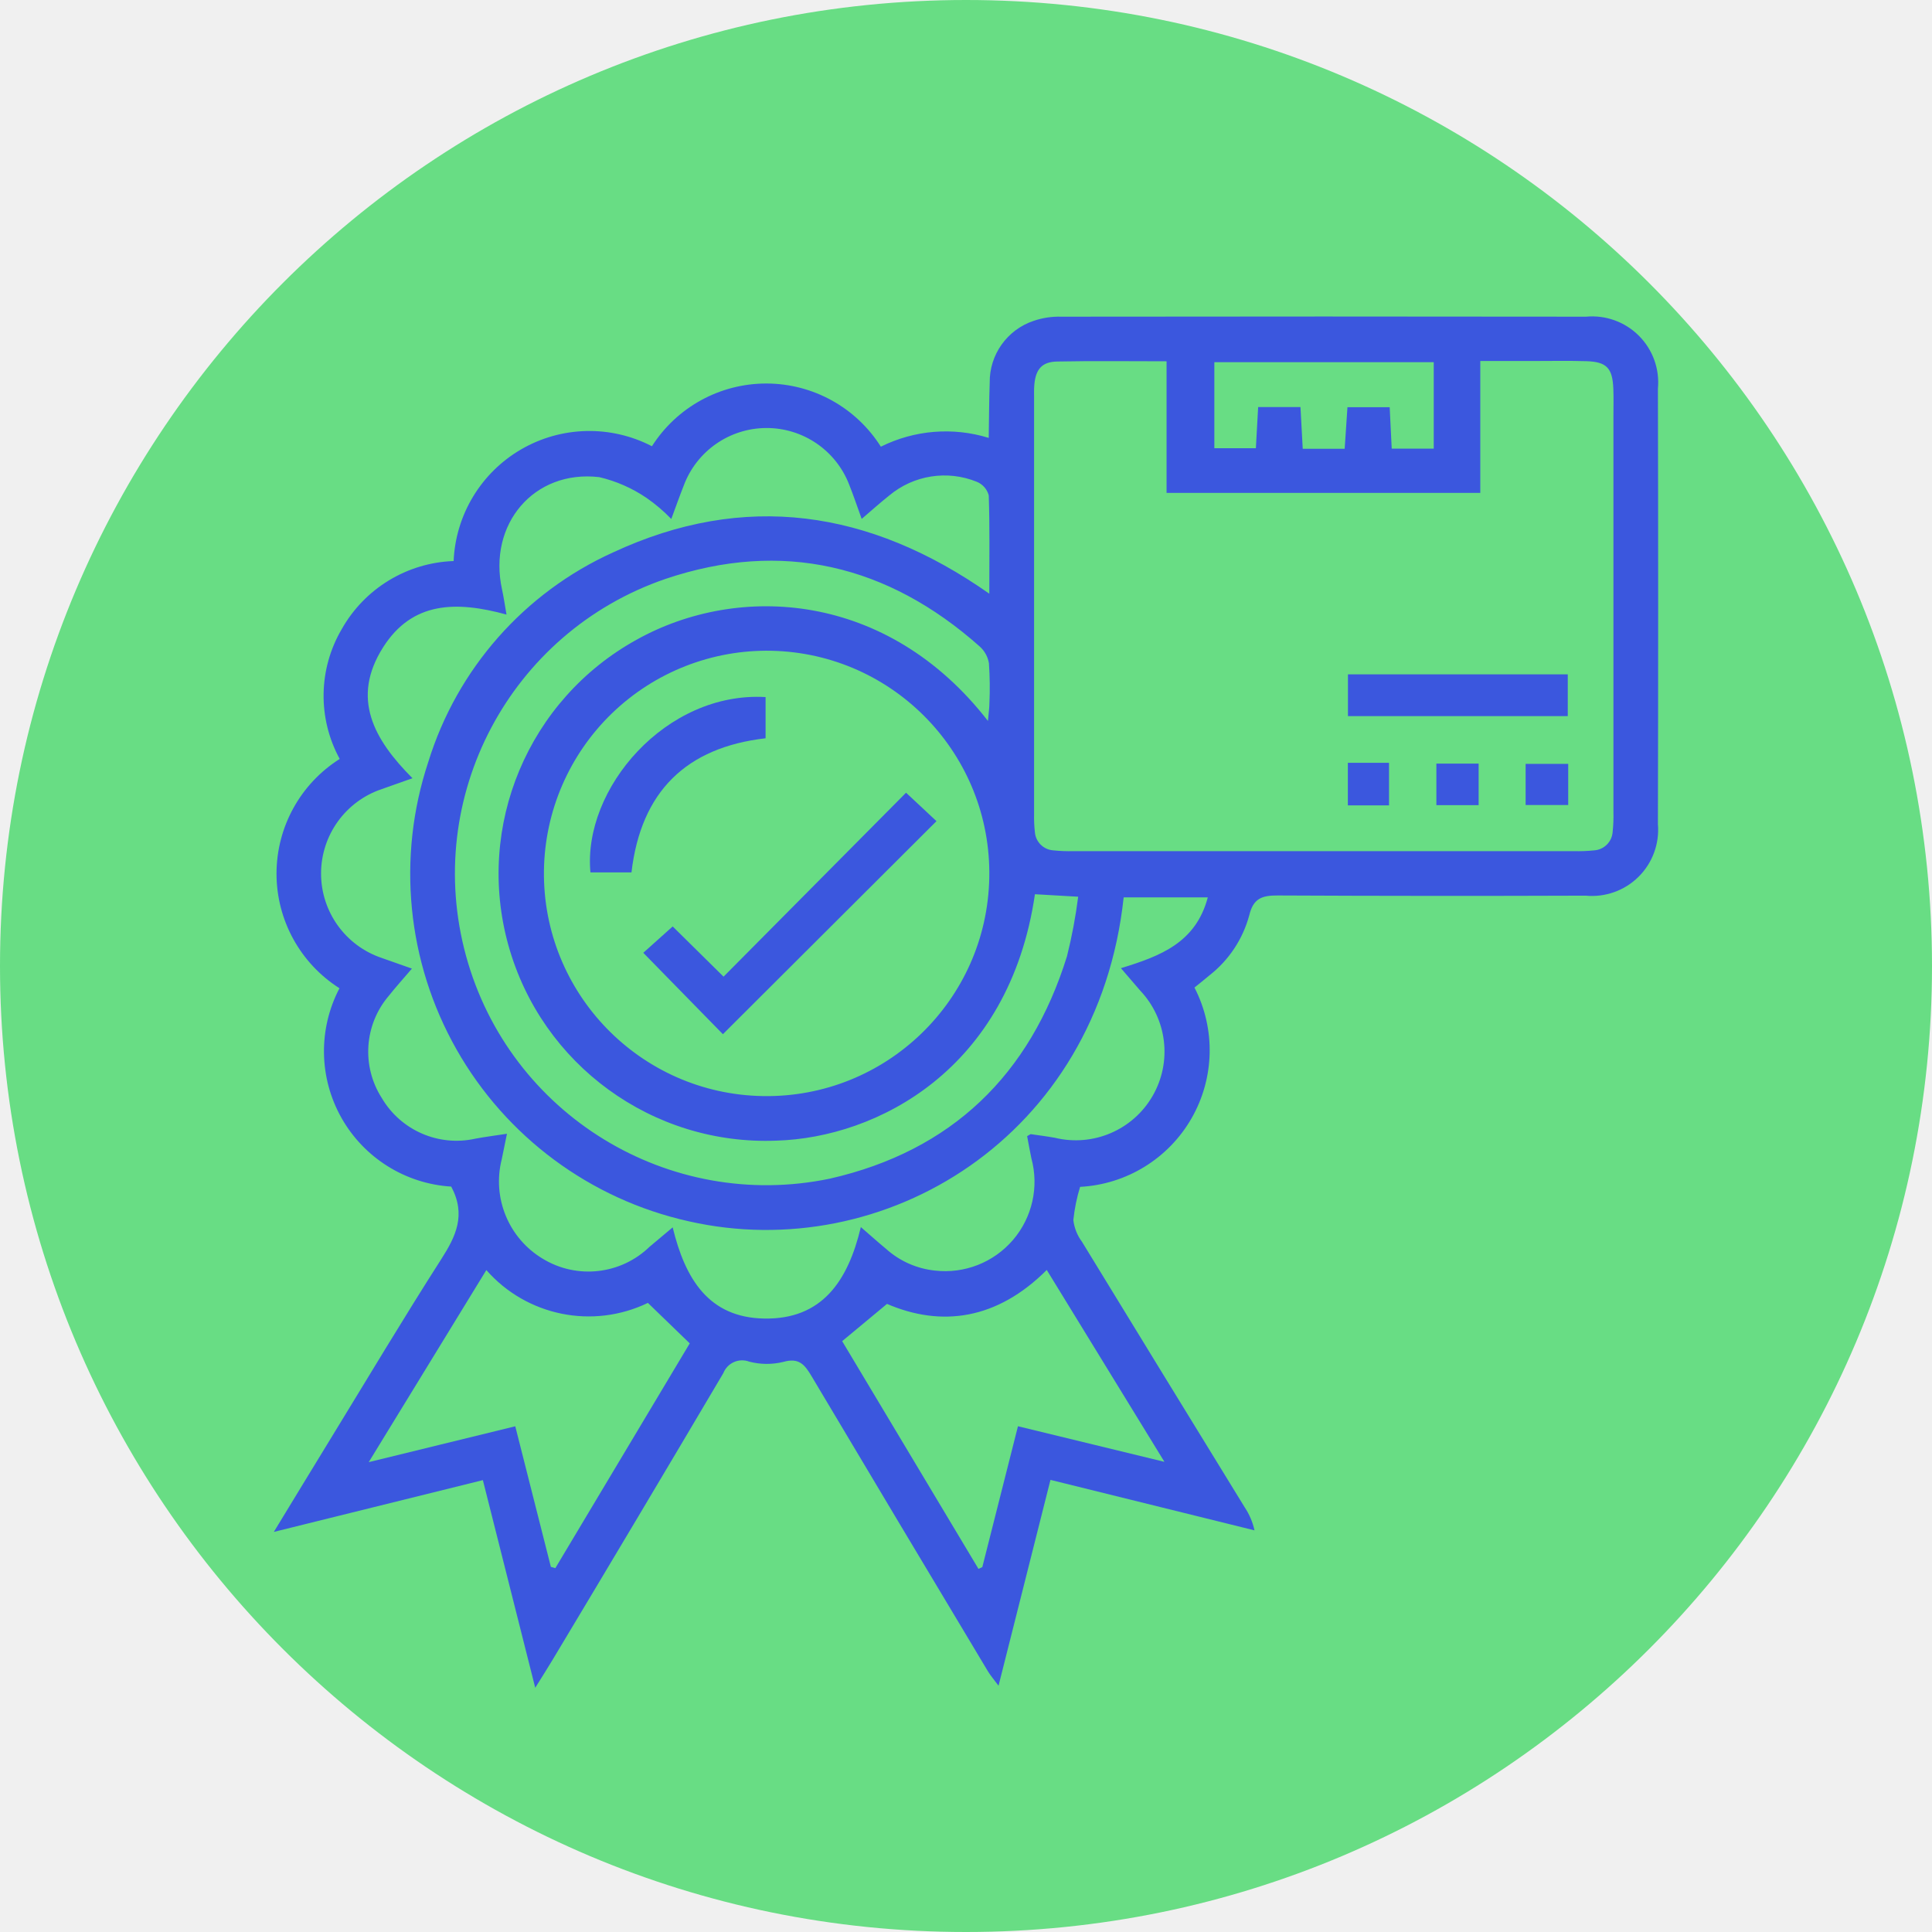
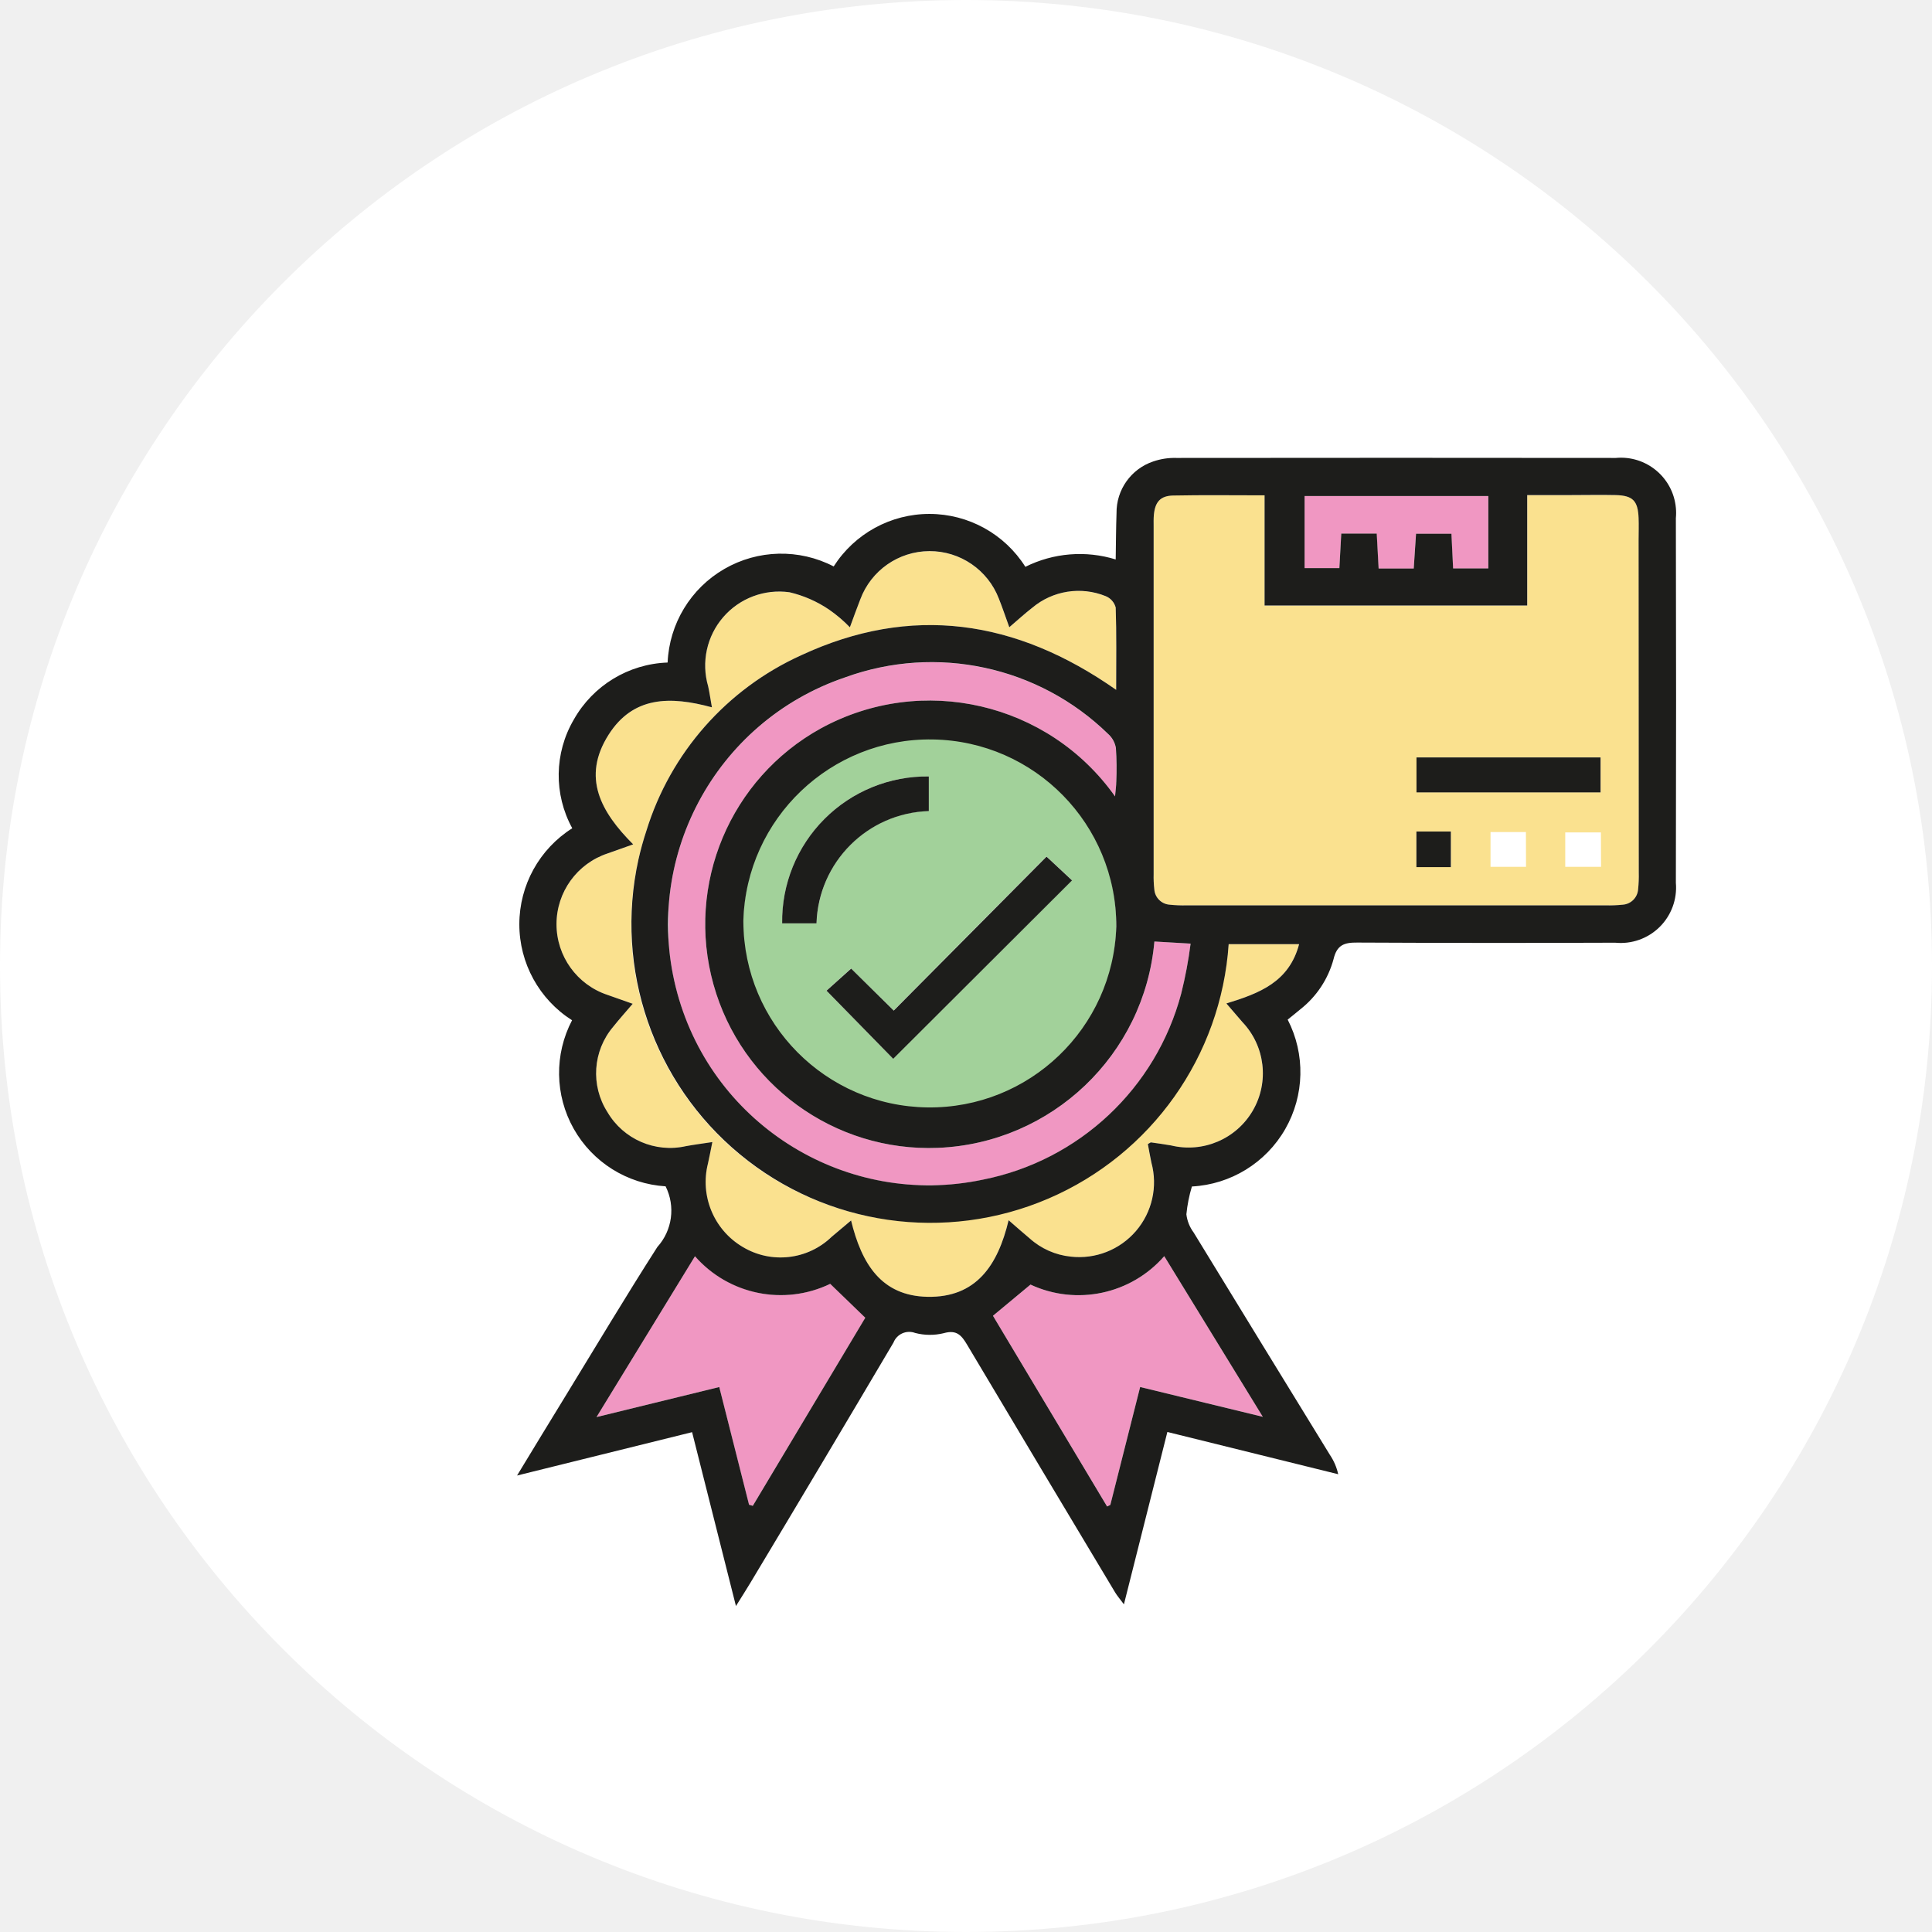
- <svg xmlns="http://www.w3.org/2000/svg" width="107" height="107" viewBox="0 0 107 107">
+ <svg xmlns="http://www.w3.org/2000/svg" width="70" height="70" viewBox="0 0 70 70">
  <defs>
    <clipPath id="clip-path">
-       <rect id="Rectángulo_404309" data-name="Rectángulo 404309" width="76.67" height="75.948" fill="#3b57de" />
+       <rect id="Rectángulo_404373" data-name="Rectángulo 404373" width="42" height="41.606" fill="none" />
+     </clipPath>
+     <clipPath id="clip-path-2">
+       <rect id="Rectángulo_404366" data-name="Rectángulo 404366" width="6.656" height="2.626" fill="none" />
+     </clipPath>
+     <clipPath id="clip-path-3">
+       <rect id="Rectángulo_404367" data-name="Rectángulo 404367" width="9.777" height="9.069" fill="none" />
+     </clipPath>
+     <clipPath id="clip-path-4">
+       <rect id="Rectángulo_404368" data-name="Rectángulo 404368" width="9.739" height="9.043" fill="none" />
+     </clipPath>
+     <clipPath id="clip-path-5">
+       <rect id="Rectángulo_404369" data-name="Rectángulo 404369" width="26.904" height="27.019" fill="none" />
+     </clipPath>
+     <clipPath id="clip-path-6">
+       <rect id="Rectángulo_404370" data-name="Rectángulo 404370" width="18.91" height="18.946" fill="none" />
    </clipPath>
  </defs>
-   <g id="Grupo_1103356" data-name="Grupo 1103356" transform="translate(-870.134 -2341.41)">
-     <path id="Elipse_5845" data-name="Elipse 5845" d="M53.5,0A53.5,53.5,0,1,1,0,53.5,53.5,53.5,0,0,1,53.5,0Z" transform="translate(870.134 2341.41)" fill="#68dd84" />
-     <g id="Grupo_1103255" data-name="Grupo 1103255" transform="translate(885.299 2358.936)">
-       <g id="Grupo_1103254" data-name="Grupo 1103254" clip-path="url(#clip-path)">
-         <path id="Trazado_879731" data-name="Trazado 879731" d="M9.825,48.192A7.511,7.511,0,0,1,3.636,37.207a7.518,7.518,0,0,1,.013-12.7,7.288,7.288,0,0,1,.109-7.183,7.416,7.416,0,0,1,6.2-3.777A7.526,7.526,0,0,1,20.941,7.189a7.506,7.506,0,0,1,12.678.025,8.06,8.06,0,0,1,5.975-.487c.018-1.085.019-2.071.054-3.055A3.562,3.562,0,0,1,42.078.246,4.34,4.34,0,0,1,43.614.014q14.529-.02,29.059,0A3.656,3.656,0,0,1,76.655,4q.028,12.058,0,24.116a3.666,3.666,0,0,1-4.007,3.963q-8.527.031-17.054-.01c-.872-.005-1.35.165-1.572,1.1a6.3,6.3,0,0,1-2.191,3.313c-.28.239-.571.465-.843.686a7.577,7.577,0,0,1-6.334,11.039,9.6,9.6,0,0,0-.374,1.841,2.5,2.5,0,0,0,.478,1.2q4.5,7.364,9.016,14.713a3.723,3.723,0,0,1,.539,1.269l-11.3-2.795-2.876,11.4c-.264-.356-.445-.561-.584-.792q-4.9-8.169-9.77-16.349c-.383-.645-.7-1.041-1.567-.792a3.851,3.851,0,0,1-1.885-.015,1.119,1.119,0,0,0-1.436.637Q20.187,66.49,15.43,74.415c-.262.439-.538.868-.952,1.534l-2.9-11.5L0,67.317c1.158-1.9,2.157-3.548,3.164-5.192,2.029-3.313,4.019-6.65,6.113-9.92.806-1.259,1.383-2.448.548-4.013M66.818,9.774H49.443V2.484c-2.108,0-4.085-.027-6.061.013-.84.017-1.182.423-1.262,1.272-.024.26-.014.523-.014.784q0,11.5,0,22.993a7.309,7.309,0,0,0,.043,1.007,1.1,1.1,0,0,0,1.024,1.018,8.736,8.736,0,0,0,1.119.043q13.855,0,27.711,0a8.772,8.772,0,0,0,1.119-.043,1.1,1.1,0,0,0,1.026-1.017,8.416,8.416,0,0,0,.044-1.119q0-10.992,0-21.984c0-.486.014-.973-.006-1.458-.046-1.135-.373-1.481-1.495-1.515-1.009-.03-2.019-.009-3.029-.009H66.818Zm-15.091,22.4H47.067c-1.424,13.286-13.262,20.4-24.1,17.937A19.711,19.711,0,0,1,8.554,24.676,18.848,18.848,0,0,1,18.786,13.07c7.276-3.385,14.206-2.372,20.84,2.286,0-1.947.029-3.7-.031-5.447a1.126,1.126,0,0,0-.664-.752,4.763,4.763,0,0,0-4.851.764c-.487.387-.949.8-1.522,1.292-.261-.718-.458-1.31-.689-1.888a4.9,4.9,0,0,0-9.167.044c-.228.575-.433,1.159-.689,1.848a9.161,9.161,0,0,0-1.375-1.169A7.83,7.83,0,0,0,18.024,8.9c-3.616-.424-6.179,2.609-5.385,6.222.091.413.15.834.248,1.389-2.763-.754-5.209-.746-6.834,1.813-1.794,2.826-.51,5.11,1.626,7.251l-1.693.6a4.933,4.933,0,0,0-.011,9.354l1.673.59c-.479.562-.9,1.029-1.291,1.52a4.763,4.763,0,0,0-.381,5.642,4.8,4.8,0,0,0,5.19,2.256c.534-.1,1.074-.168,1.746-.271-.115.562-.2.988-.29,1.416A4.991,4.991,0,0,0,14.9,52.191a4.866,4.866,0,0,0,5.909-.665c.381-.324.766-.644,1.281-1.076.694,2.861,1.994,4.991,5.059,5.05,3.213.061,4.65-2.077,5.362-5.065.563.487.969.853,1.39,1.2a4.8,4.8,0,0,0,2.718,1.209,4.951,4.951,0,0,0,5.336-6.222c-.089-.42-.162-.844-.234-1.223.146-.08.178-.114.205-.111.443.064.888.121,1.328.2a4.913,4.913,0,0,0,4.722-8.159c-.327-.385-.658-.765-1.061-1.233,2.194-.673,4.146-1.412,4.811-3.921M14.96,30.686a12.334,12.334,0,1,0,12.608-12.17A12.349,12.349,0,0,0,14.96,30.686M39.55,22.4c.039-.446.079-.7.081-.954a19.743,19.743,0,0,0-.026-2.241,1.6,1.6,0,0,0-.514-.929C34,13.754,28.143,12.361,21.7,14.534A17.254,17.254,0,0,0,30.8,47.751c6.73-1.534,11.082-5.742,13.127-12.313a28.369,28.369,0,0,0,.621-3.3L42.153,32c-1.425,9.74-8.772,13.482-14.315,13.647A14.8,14.8,0,0,1,20.1,17.9c5.645-3.144,13.887-2.667,19.447,4.5M15.344,69.253l.247.071,7.444-12.449-2.318-2.242a7.544,7.544,0,0,1-8.947-1.818L5.256,63.453l8.116-1.986,1.972,7.786m16.133-12.5,7.549,12.612.213-.1,1.974-7.8,8.112,1.971L42.807,52.809c-2.754,2.757-5.834,3.176-8.847,1.88l-2.483,2.063M52.089,2.535V7.3h2.3c.046-.833.087-1.563.126-2.282h2.344c.044.806.083,1.535.125,2.311h2.323c.055-.826.106-1.583.154-2.3H61.8l.112,2.293H64.24V2.535Z" transform="translate(0 -0.001)" fill="#3b57de" />
-         <rect id="Rectángulo_404305" data-name="Rectángulo 404305" width="12.174" height="2.313" transform="translate(59.489 19.822)" fill="#3b57de" />
-         <rect id="Rectángulo_404306" data-name="Rectángulo 404306" width="2.279" height="2.357" transform="translate(59.484 24.721)" fill="#3b57de" />
-         <rect id="Rectángulo_404307" data-name="Rectángulo 404307" width="2.34" height="2.3" transform="translate(64.386 24.765)" fill="#3b57de" />
-         <rect id="Rectángulo_404308" data-name="Rectángulo 404308" width="2.358" height="2.278" transform="translate(69.329 24.78)" fill="#3b57de" />
-         <path id="Trazado_879732" data-name="Trazado 879732" d="M95.666,127.784l10.109-10.19,1.686,1.574-11.829,11.8-4.409-4.508L92.851,125l2.815,2.779" transform="translate(-70.761 -91.217)" fill="#3b57de" />
-         <path id="Trazado_879733" data-name="Trazado 879733" d="M80.356,103.641H78.081c-.433-4.633,4.183-10.029,9.7-9.708v2.282c-4.383.506-6.9,2.935-7.427,7.426" transform="translate(-60.546 -72.853)" fill="#3b57de" />
+   <g id="Grupo_1103452" data-name="Grupo 1103452" transform="translate(-1074.711 -2638.285)">
+     <circle id="Elipse_11609" data-name="Elipse 11609" cx="35" cy="35" r="35" transform="translate(1074.711 2638.285)" fill="#fff" />
+     <g id="Grupo_1103449" data-name="Grupo 1103449" transform="translate(1093.445 2654.868)">
+       <g id="Grupo_1103448" data-name="Grupo 1103448" transform="translate(0 0)" clip-path="url(#clip-path)">
+         <g id="Grupo_1103435" data-name="Grupo 1103435" transform="translate(28.534 1.39)" style="isolation: isolate">
+           <g id="Grupo_1103434" data-name="Grupo 1103434">
+             <g id="Grupo_1103433" data-name="Grupo 1103433" clip-path="url(#clip-path-2)">
+               <path id="Trazado_879837" data-name="Trazado 879837" d="M53.418,3.9H54.7c.024.442.045.841.068,1.266h1.273c.03-.452.058-.867.084-1.26h1.281l.061,1.256h1.275V2.537H52.089v2.61h1.26c.025-.456.048-.856.069-1.25" transform="translate(-52.089 -2.537)" fill="#f097c2" />
+             </g>
+           </g>
+         </g>
+         <path id="Trazado_879838" data-name="Trazado 879838" d="M21.866,18.517a6.765,6.765,0,0,0-6.906,6.621c0,.015,0,.031,0,.046a6.757,6.757,0,1,0,6.907-6.667M17.615,25.24H16.37a5.247,5.247,0,0,1,5.314-5.318v1.25a4.2,4.2,0,0,0-4.068,4.068h0Zm2.773,4.91L17.973,27.68l.892-.8L20.407,28.4v0l5.538-5.582.924.862Z" transform="translate(-6.764 -8.373)" fill="#a2d19a" />
+         <g id="Grupo_1103438" data-name="Grupo 1103438" transform="translate(17.243 28.93)" style="isolation: isolate">
+           <g id="Grupo_1103437" data-name="Grupo 1103437">
+             <g id="Grupo_1103436" data-name="Grupo 1103436" clip-path="url(#clip-path-3)">
+               <path id="Trazado_879839" data-name="Trazado 879839" d="M32.837,53.841l-1.36,1.13h0l4.135,6.909.117-.055,1.081-4.273,4.444,1.08-3.571-5.821a4.123,4.123,0,0,1-4.846,1.03" transform="translate(-31.477 -52.811)" fill="#f097c2" />
+             </g>
+           </g>
+         </g>
+         <g id="Grupo_1103441" data-name="Grupo 1103441" transform="translate(2.879 28.933)" style="isolation: isolate">
+           <g id="Grupo_1103440" data-name="Grupo 1103440">
+             <g id="Grupo_1103439" data-name="Grupo 1103439" clip-path="url(#clip-path-4)">
+               <path id="Trazado_879840" data-name="Trazado 879840" d="M8.824,52.818,5.256,58.645,9.7,57.558l1.08,4.265.135.039L15,55.042l-1.27-1.228a4.133,4.133,0,0,1-4.9-1" transform="translate(-5.256 -52.818)" fill="#f097c2" />
+             </g>
+           </g>
+         </g>
+         <path id="Trazado_879841" data-name="Trazado 879841" d="M58.859,2.473c-.553-.016-1.106,0-1.659,0H55.642v4H46.124V2.476c-1.155,0-2.238-.015-3.32.007-.46.009-.647.232-.691.7-.013.142-.008.286-.008.429V16.2a4.034,4.034,0,0,0,.024.552.6.6,0,0,0,.561.558,4.771,4.771,0,0,0,.613.024h15.18a4.873,4.873,0,0,0,.613-.024.6.6,0,0,0,.562-.557,4.584,4.584,0,0,0,.024-.613V4.1c0-.266.008-.533,0-.8-.025-.622-.2-.811-.819-.83m-7.232,9.5H58.3v1.267H51.627Zm1.246,3.975H51.624V14.658h1.248Zm2.719-.007H54.31v-1.26h1.282Zm2.718,0H57.017V14.69h1.292Z" transform="translate(-19.039 -1.114)" fill="#fae18f" />
+         <g id="Grupo_1103444" data-name="Grupo 1103444" transform="translate(1.432 3.385)" style="isolation: isolate">
+           <g id="Grupo_1103443" data-name="Grupo 1103443">
+             <g id="Grupo_1103442" data-name="Grupo 1103442" clip-path="url(#clip-path-5)">
+               <path id="Trazado_879842" data-name="Trazado 879842" d="M13.764,30.247A10.8,10.8,0,0,1,5.58,17.354c.079-.351.175-.7.288-1.04a10.322,10.322,0,0,1,5.605-6.358c3.986-1.854,7.782-1.3,11.416,1.252,0-1.067.016-2.026-.017-2.984a.617.617,0,0,0-.364-.411,2.606,2.606,0,0,0-2.657.419c-.267.212-.52.438-.834.707-.143-.393-.251-.717-.377-1.034a2.685,2.685,0,0,0-5.022.024c-.125.316-.237.635-.377,1.012a5.034,5.034,0,0,0-.753-.64,4.274,4.274,0,0,0-1.432-.628,2.682,2.682,0,0,0-2.95,3.408c.05.226.082.457.136.761-1.514-.414-2.853-.409-3.744.993-.983,1.549-.279,2.8.891,3.972l-.927.329a2.7,2.7,0,0,0-.006,5.125l.916.323c-.262.308-.493.564-.707.833a2.609,2.609,0,0,0-.209,3.091A2.631,2.631,0,0,0,7.3,27.741c.293-.055.588-.092.956-.148-.063.308-.11.541-.159.776a2.734,2.734,0,0,0,1.248,3.018,2.665,2.665,0,0,0,3.237-.365c.209-.177.42-.352.7-.589.38,1.567,1.092,2.734,2.771,2.766,1.76.033,2.547-1.138,2.937-2.775.308.267.531.467.761.657a2.628,2.628,0,0,0,1.489.662,2.712,2.712,0,0,0,2.923-3.408c-.049-.23-.089-.462-.128-.67.08-.044.1-.062.112-.061.243.035.486.066.727.11a2.691,2.691,0,0,0,2.587-4.469c-.179-.211-.36-.419-.581-.676,1.2-.369,2.271-.773,2.635-2.148H26.965a10.891,10.891,0,0,1-13.2,9.826" transform="translate(-2.615 -6.18)" fill="#fae18f" />
+             </g>
+           </g>
+         </g>
+         <g id="Grupo_1103447" data-name="Grupo 1103447" transform="translate(5.493 7.412)" style="isolation: isolate">
+           <g id="Grupo_1103446" data-name="Grupo 1103446">
+             <g id="Grupo_1103445" data-name="Grupo 1103445" clip-path="url(#clip-path-6)">
+               <path id="Trazado_879843" data-name="Trazado 879843" d="M25.949,16.131a9.163,9.163,0,0,0-9.527-2.05,9.452,9.452,0,0,0,4.985,18.2A9.305,9.305,0,0,0,28.6,25.532a15.566,15.566,0,0,0,.34-1.808l-1.312-.076a8.208,8.208,0,0,1-7.842,7.476,8.107,8.107,0,0,1-4.239-15.2A8.223,8.223,0,0,1,26.2,18.391h0c.021-.244.043-.384.044-.523a10.8,10.8,0,0,0-.014-1.228.879.879,0,0,0-.282-.509" transform="translate(-10.028 -13.53)" fill="#f097c2" />
+             </g>
+           </g>
+         </g>
+         <path id="Trazado_879844" data-name="Trazado 879844" d="M39.81.009Q31.85,0,23.892.009a2.374,2.374,0,0,0-.841.127,1.951,1.951,0,0,0-1.331,1.877c-.019.539-.02,1.079-.03,1.674a4.414,4.414,0,0,0-3.273.267,4.112,4.112,0,0,0-6.945-.014A4.123,4.123,0,0,0,5.455,7.422a4.062,4.062,0,0,0-3.4,2.069A3.992,3.992,0,0,0,2,13.426a4.118,4.118,0,0,0-.007,6.957A4.114,4.114,0,0,0,5.382,26.4a1.967,1.967,0,0,1-.3,2.2c-1.147,1.791-2.237,3.619-3.349,5.434-.552.9-1.1,1.8-1.733,2.844l6.342-1.571,1.589,6.3c.227-.365.378-.6.522-.84q2.606-4.341,5.185-8.705a.613.613,0,0,1,.787-.349,2.112,2.112,0,0,0,1.033.008c.475-.136.649.081.858.434q2.668,4.481,5.352,8.956c.076.127.175.239.32.434L23.562,35.3l6.19,1.531a2.04,2.04,0,0,0-.3-.7q-2.474-4.025-4.939-8.06a1.365,1.365,0,0,1-.262-.657,5.237,5.237,0,0,1,.2-1.008,4.151,4.151,0,0,0,3.47-6.047c.149-.121.308-.245.462-.376a3.452,3.452,0,0,0,1.2-1.815c.122-.512.383-.605.861-.6q4.671.023,9.342.005a2.007,2.007,0,0,0,2.2-2.171q.016-6.6,0-13.211a1.974,1.974,0,0,0,0-.377A2,2,0,0,0,39.81.009M28.534,1.39H35.19V4.012H33.915l-.061-1.256H32.572c-.026.393-.054.807-.084,1.26H31.216c-.023-.425-.044-.824-.068-1.266H29.863c-.021.394-.044.794-.069,1.25h-1.26ZM21.71,11.749c0,.139-.023.278-.044.523h0A8.224,8.224,0,0,0,11.011,9.806a8.107,8.107,0,0,0,4.239,15.2,8.209,8.209,0,0,0,7.842-7.476l1.312.076a15.566,15.566,0,0,1-.34,1.808,9.305,9.305,0,0,1-7.191,6.745,9.452,9.452,0,0,1-4.985-18.2,9.162,9.162,0,0,1,9.527,2.05.878.878,0,0,1,.282.509,10.8,10.8,0,0,1,.014,1.228m0,5.238A6.757,6.757,0,0,1,8.2,16.811c0-.015,0-.031,0-.046a6.757,6.757,0,0,1,13.511.222M8.541,37.976l-.135-.039-1.08-4.265L2.879,34.76l3.568-5.827a4.132,4.132,0,0,0,4.9,1l1.27,1.228ZM27.02,34.751l-4.444-1.08-1.081,4.273L21.378,38,17.243,31.09h0l1.36-1.13a4.123,4.123,0,0,0,4.846-1.03Zm1.315-17.125C27.971,19,26.9,19.406,25.7,19.774c.221.256.4.465.581.675a2.691,2.691,0,0,1-2.587,4.469c-.241-.043-.485-.075-.727-.11-.015,0-.032.017-.112.061.039.208.079.44.128.67a2.712,2.712,0,0,1-2.923,3.408,2.628,2.628,0,0,1-1.489-.662c-.231-.19-.453-.391-.761-.657-.39,1.637-1.177,2.808-2.937,2.775-1.679-.032-2.391-1.2-2.771-2.766-.282.237-.493.412-.7.589a2.665,2.665,0,0,1-3.237.364,2.734,2.734,0,0,1-1.248-3.018c.049-.234.1-.468.159-.776-.368.056-.664.094-.956.148A2.63,2.63,0,0,1,3.274,23.71a2.609,2.609,0,0,1,.209-3.091c.214-.269.445-.525.707-.833l-.916-.323a2.7,2.7,0,0,1,.006-5.124l.927-.329c-1.17-1.173-1.873-2.424-.891-3.972.89-1.4,2.23-1.406,3.744-.993-.054-.3-.086-.535-.136-.761a2.682,2.682,0,0,1,2.95-3.408,4.3,4.3,0,0,1,1.432.629,5.034,5.034,0,0,1,.753.64c.14-.377.253-.7.377-1.012a2.684,2.684,0,0,1,5.022-.024c.127.317.234.641.377,1.034.314-.27.567-.5.834-.708a2.609,2.609,0,0,1,2.657-.419.616.616,0,0,1,.364.412c.033.957.017,1.917.017,2.984-3.634-2.552-7.43-3.107-11.416-1.252a10.323,10.323,0,0,0-5.605,6.358c-.113.342-.209.69-.288,1.041a10.832,10.832,0,1,0,21.385,3.067h2.552Zm12.307-2.6a4.671,4.671,0,0,1-.024.613.6.6,0,0,1-.562.557,4.873,4.873,0,0,1-.613.024H24.263a4.771,4.771,0,0,1-.613-.024.6.6,0,0,1-.561-.558,3.949,3.949,0,0,1-.024-.552V2.5c0-.143-.005-.287.008-.429.044-.465.231-.687.691-.7,1.082-.022,2.165-.007,3.32-.007V5.355H36.6v-4h1.558c.553,0,1.107-.012,1.659,0,.615.019.794.208.819.83.011.266,0,.532,0,.8Z" transform="translate(0 0)" fill="#1d1d1b" />
+         <rect id="Rectángulo_404371" data-name="Rectángulo 404371" width="6.669" height="1.267" transform="translate(32.588 10.86)" fill="#1d1d1b" />
+         <rect id="Rectángulo_404372" data-name="Rectángulo 404372" width="1.248" height="1.291" transform="translate(32.585 13.544)" fill="#1d1d1b" />
+         <path id="Trazado_879845" data-name="Trazado 879845" d="M22.9,31.963v0l-1.542-1.522-.892.8,2.415,2.469,6.48-6.464-.924-.862Z" transform="translate(-9.253 -11.93)" fill="#1d1d1b" />
+         <path id="Trazado_879846" data-name="Trazado 879846" d="M22.836,22.327V21.077A5.248,5.248,0,0,0,17.522,26.4h1.245a4.2,4.2,0,0,1,4.068-4.068" transform="translate(-7.917 -9.528)" fill="#1d1d1b" />
      </g>
    </g>
  </g>
</svg>
